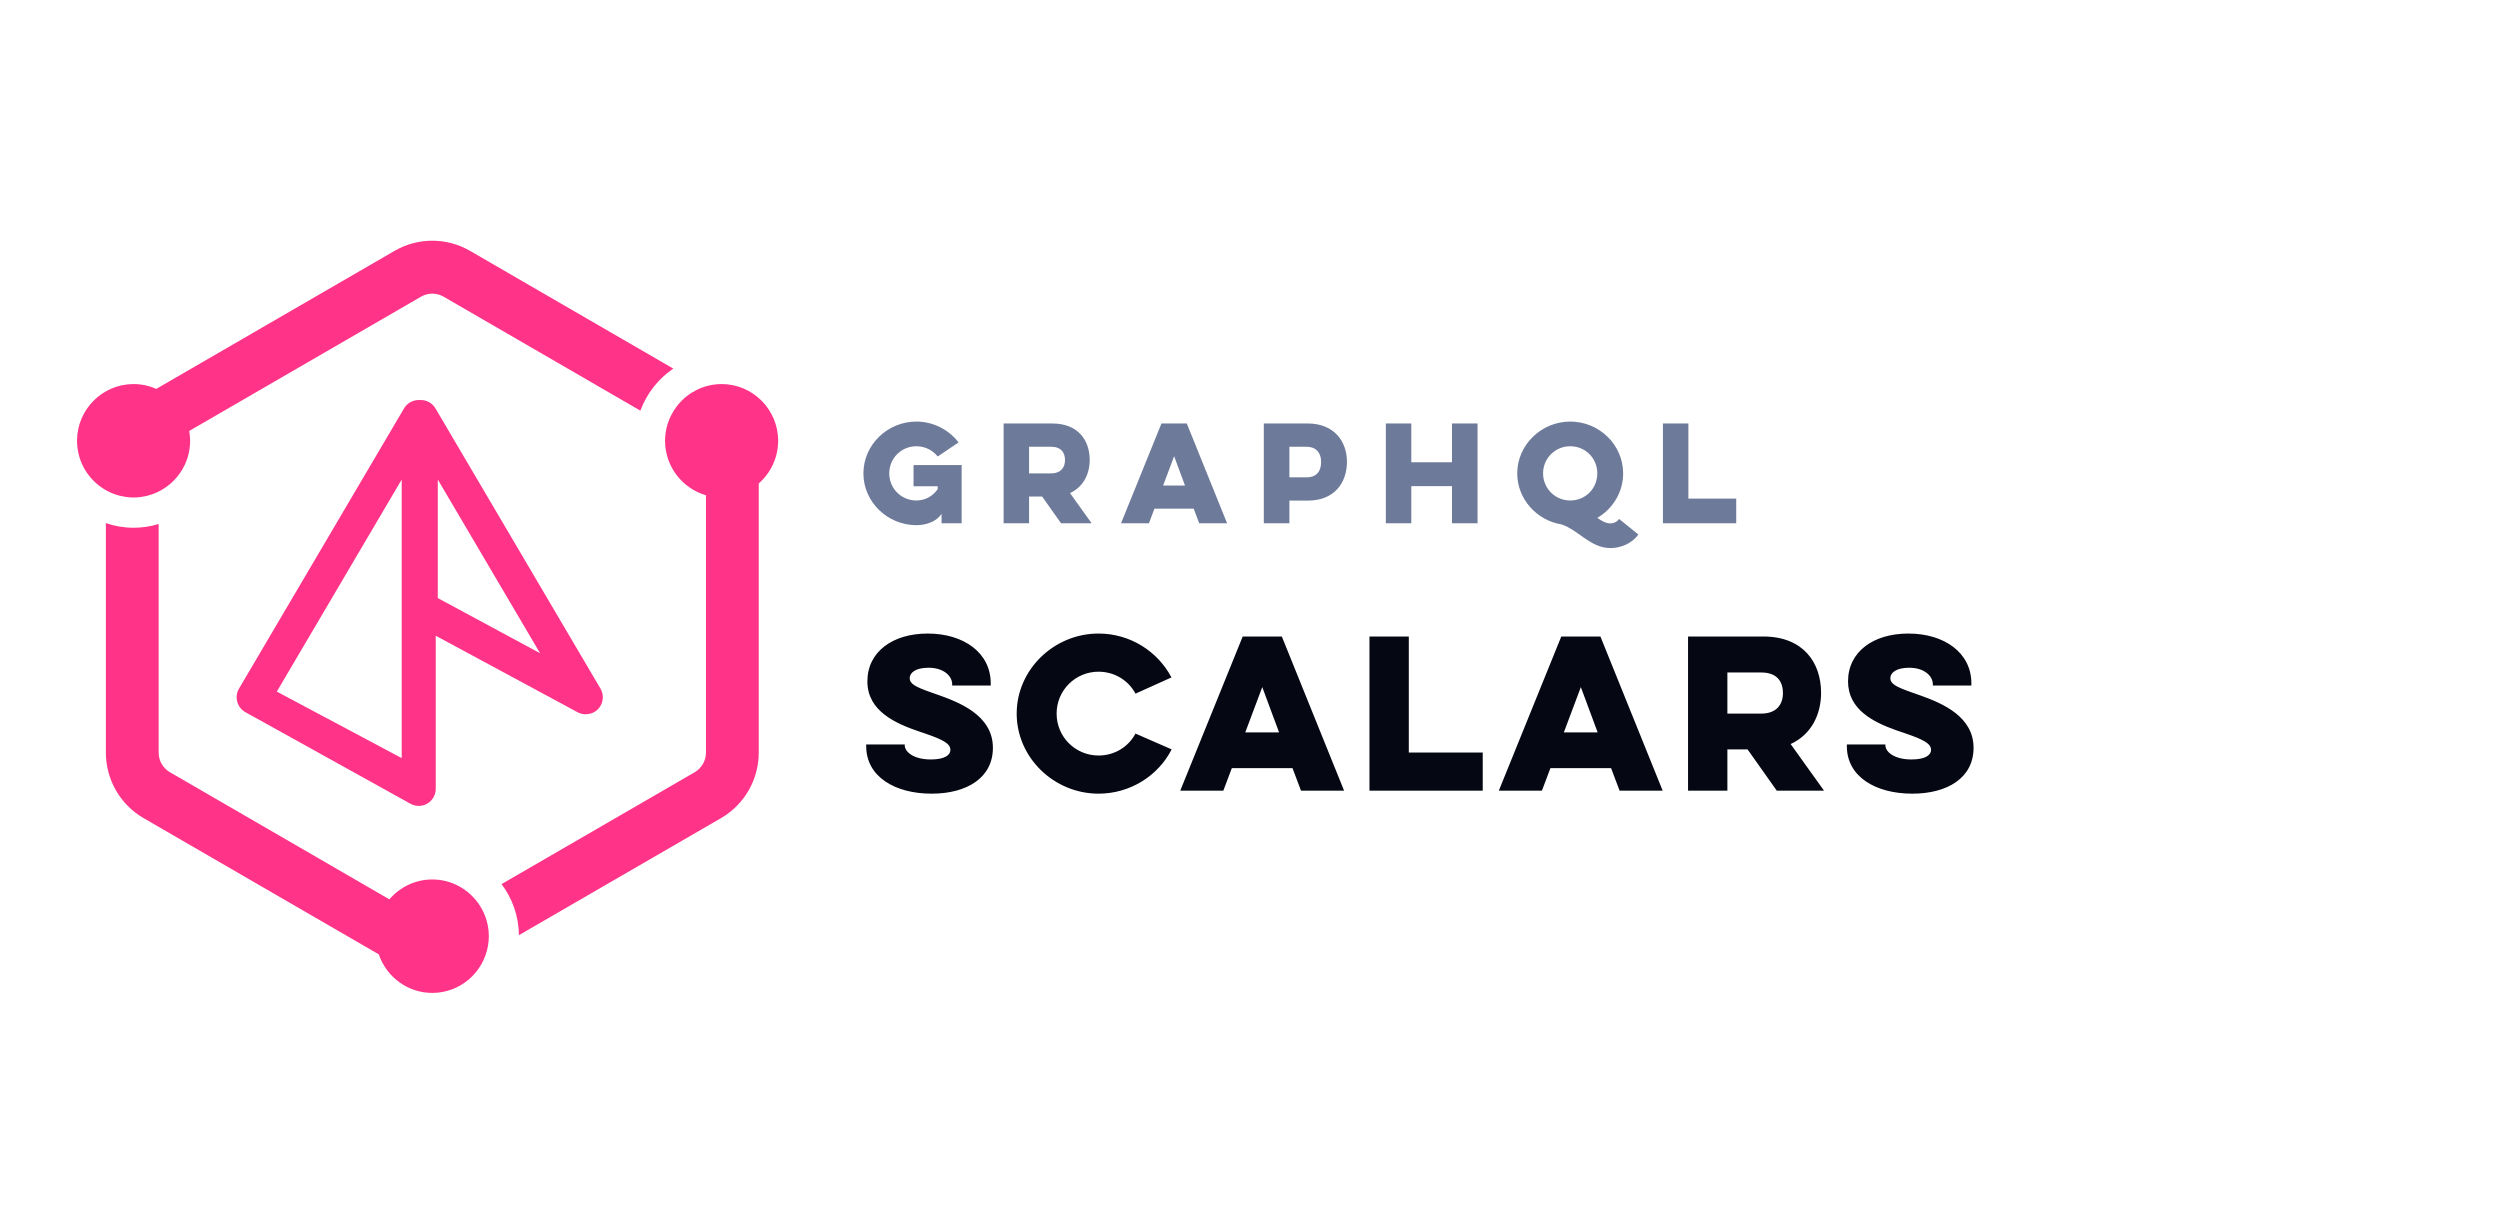
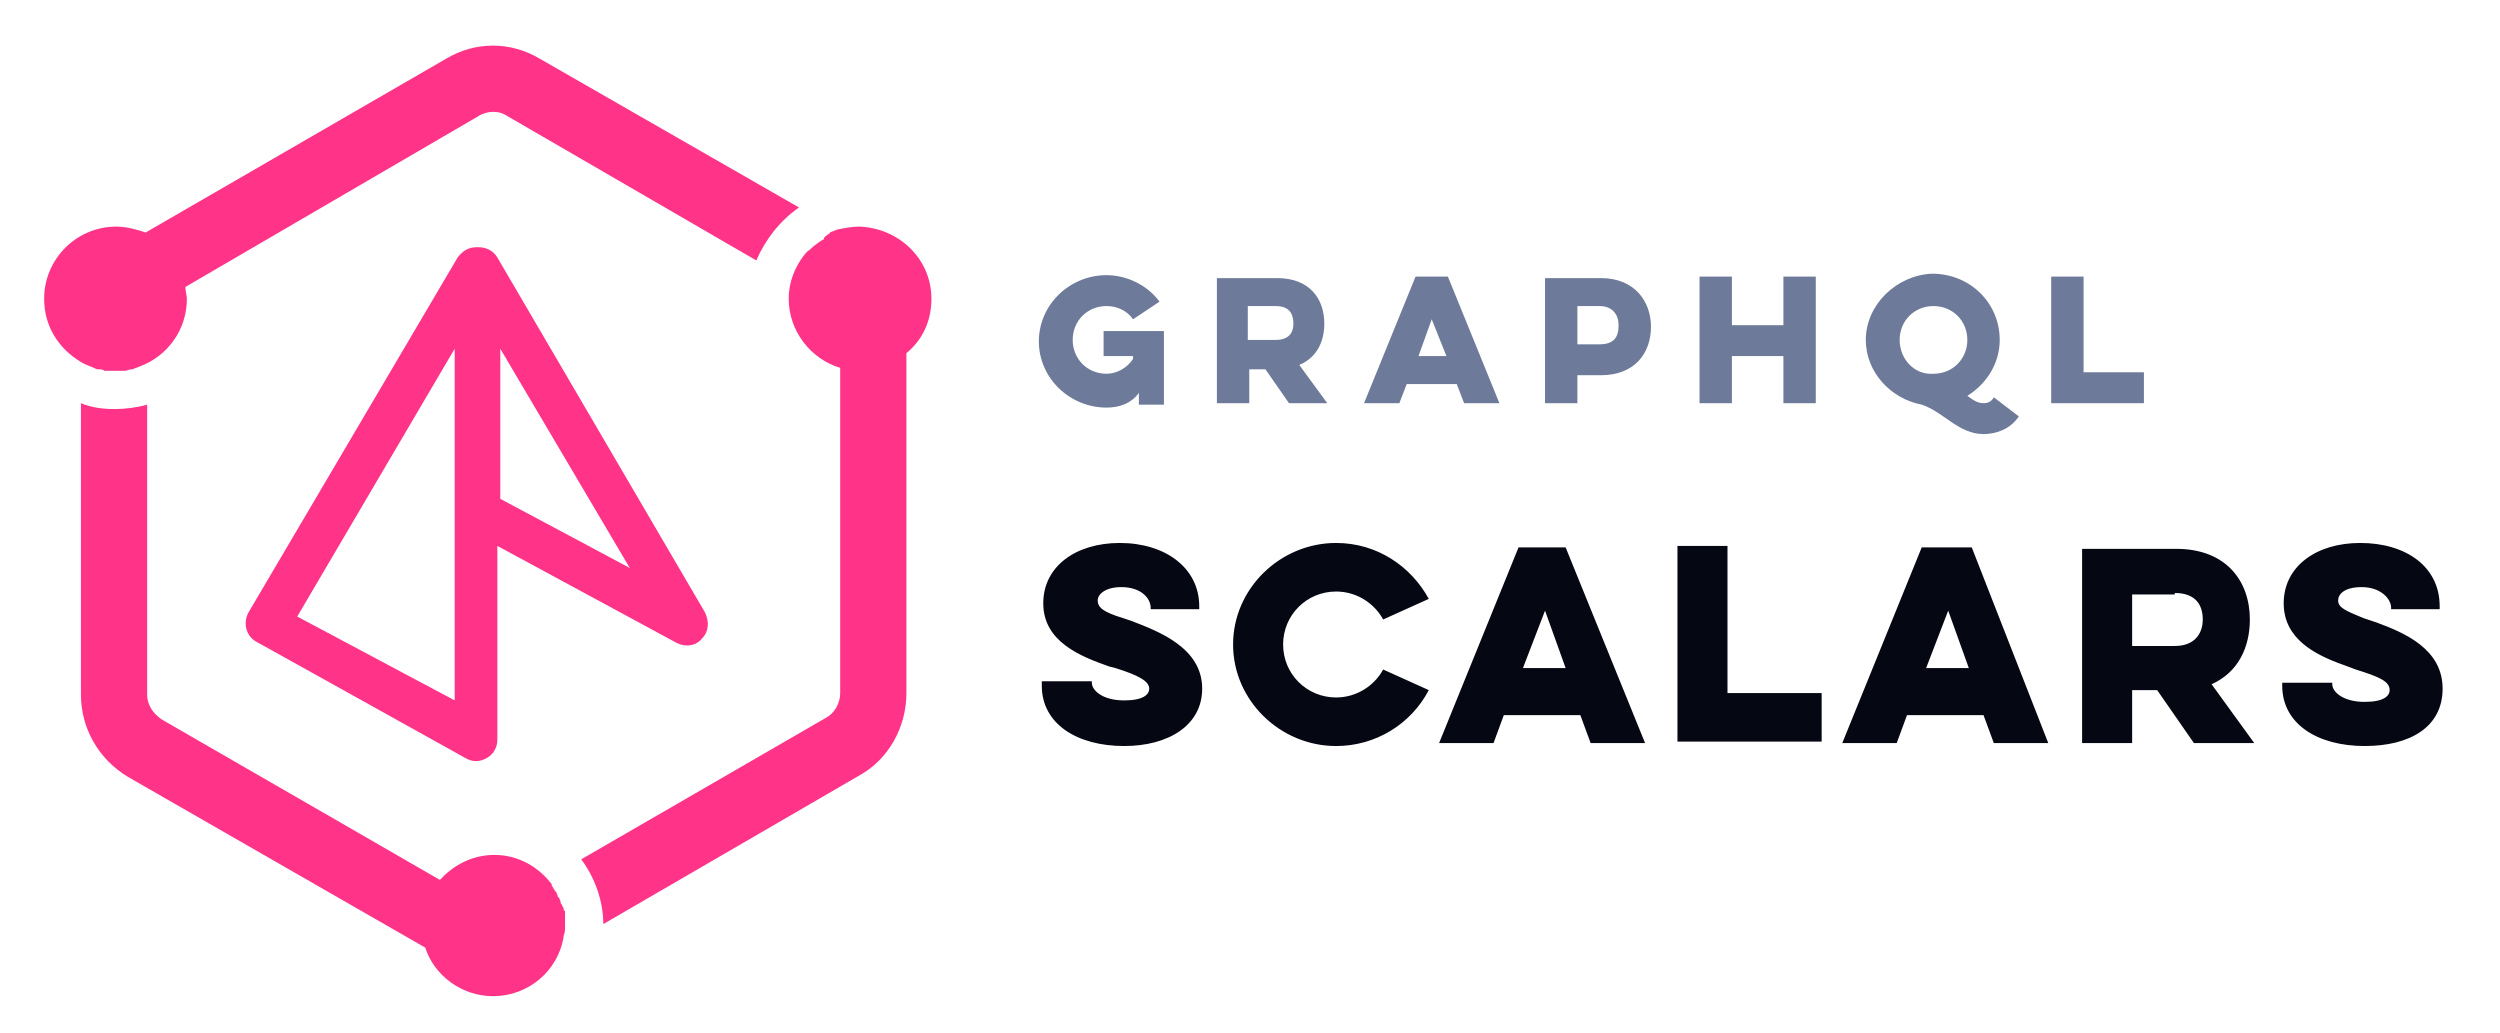
- <svg xmlns="http://www.w3.org/2000/svg" width="215px" height="105px" viewBox="0 0 215 105" version="1.1">
-   <g id="GraphQL-Tools/-Scalars" stroke="none" stroke-width="1" fill="none" fill-rule="evenodd">
-     <g id="Libraries-Logos-/-Scalars" transform="translate(6, 20)" fill="#FF3388">
-       <path d="M36.04,60.512 C36.04,60.767 36.015,61.015 35.977,61.26 C35.972,61.291 35.968,61.321 35.963,61.351 C35.566,63.643 33.574,65.391 31.178,65.391 C29.042,65.391 27.227,63.999 26.576,62.074 L6.346,50.357 C4.34,49.195 3.105,47.047 3.105,44.724 L3.105,24.988 C3.854,25.243 4.653,25.387 5.488,25.387 C6.237,25.387 6.96,25.273 7.643,25.066 L7.643,44.724 C7.643,45.419 8.015,46.065 8.616,46.413 L27.487,57.344 C28.38,56.299 29.701,55.634 31.178,55.634 C32.784,55.634 34.206,56.422 35.093,57.63 C35.108,57.652 35.125,57.673 35.141,57.695 C35.203,57.783 35.261,57.873 35.318,57.966 C35.34,58.002 35.361,58.036 35.383,58.073 C35.432,58.158 35.478,58.246 35.523,58.334 C35.547,58.382 35.569,58.429 35.591,58.478 C35.63,58.56 35.665,58.643 35.699,58.728 C35.723,58.788 35.744,58.849 35.766,58.91 C35.793,58.987 35.819,59.065 35.842,59.143 C35.865,59.219 35.881,59.294 35.9,59.369 C35.917,59.44 35.935,59.51 35.949,59.582 C35.968,59.677 35.98,59.772 35.993,59.868 C36,59.926 36.011,59.981 36.017,60.039 C36.031,60.195 36.04,60.352 36.04,60.512 L36.04,60.512 Z M60.92,17.907 C60.92,19.371 60.272,20.682 59.251,21.577 L59.251,44.724 C59.251,47.047 58.017,49.195 56.01,50.357 L38.629,60.424 C38.61,58.777 38.055,57.26 37.134,56.032 L53.741,46.413 C54.341,46.065 54.713,45.419 54.713,44.724 L54.713,22.592 C52.685,22.005 51.195,20.129 51.195,17.907 C51.195,16.825 51.553,15.828 52.149,15.019 C52.158,15.006 52.167,14.993 52.177,14.98 C52.289,14.831 52.41,14.686 52.539,14.55 L52.556,14.531 C52.823,14.253 53.121,14.008 53.446,13.799 C53.48,13.777 53.515,13.757 53.55,13.735 C53.679,13.658 53.811,13.585 53.946,13.519 C53.986,13.5 54.026,13.48 54.067,13.462 C54.236,13.385 54.411,13.313 54.591,13.258 C54.592,13.258 54.592,13.258 54.592,13.257 C55.055,13.109 55.546,13.029 56.058,13.029 C58.74,13.029 60.92,15.217 60.92,17.907 L60.92,17.907 Z M3.105,22.155 C1.627,21.317 0.625,19.728 0.625,17.907 C0.625,15.217 2.806,13.029 5.488,13.029 C6.183,13.029 6.843,13.179 7.442,13.443 L27.936,1.572 C28.938,0.991 30.059,0.701 31.177,0.701 C32.297,0.701 33.417,0.991 34.419,1.572 L51.902,11.7 C50.616,12.57 49.62,13.835 49.073,15.316 L32.15,5.515 C31.855,5.344 31.518,5.254 31.177,5.254 C30.837,5.254 30.501,5.344 30.205,5.515 L10.272,17.062 C10.321,17.337 10.35,17.618 10.35,17.907 C10.35,20.006 9.019,21.795 7.162,22.481 C7.148,22.487 7.133,22.493 7.119,22.497 C6.971,22.549 6.823,22.595 6.67,22.634 C6.639,22.642 6.609,22.651 6.578,22.657 C6.438,22.689 6.295,22.715 6.151,22.735 C6.112,22.741 6.073,22.748 6.033,22.753 C5.854,22.773 5.673,22.786 5.488,22.786 C5.29,22.786 5.095,22.77 4.902,22.747 C4.851,22.741 4.8,22.731 4.749,22.723 C4.601,22.701 4.456,22.672 4.312,22.636 C4.269,22.624 4.224,22.614 4.18,22.602 C3.801,22.494 3.44,22.345 3.105,22.155 L3.105,22.155 Z" id="Fill-2" />
-       <path d="M28.546,45.197 L17.805,39.478 L28.546,21.241 L28.546,45.197 Z M31.65,21.241 L40.446,36.177 L31.65,31.434 L31.65,21.241 Z M31.474,47.839 L31.474,34.675 L43.685,41.26 C44.25,41.562 44.994,41.443 45.435,40.983 C45.888,40.509 45.972,39.783 45.639,39.217 L31.446,15.117 C31.171,14.649 30.658,14.376 30.118,14.402 C30.092,14.401 30.068,14.4 30.044,14.4 C29.49,14.4 29.013,14.67 28.749,15.118 L14.556,39.217 C14.148,39.91 14.375,40.81 15.063,41.224 L29.242,49.091 C29.712,49.374 30.281,49.374 30.731,49.119 C31.19,48.859 31.474,48.368 31.474,47.839 L31.474,47.839 Z" id="Fill-1" />
+ <svg xmlns="http://www.w3.org/2000/svg" version="1.1" id="Warstwa_1" x="0px" y="0px" viewBox="0 0 169.9 70.2" style="enable-background:new 0 0 169.9 70.2;" xml:space="preserve">
+   <style type="text/css">
+ 	.st0{fill-rule:evenodd;clip-rule:evenodd;fill:#FF3388;}
+ 	.st1{fill:#050713;}
+ 	.st2{fill:#6D7A99;}
+ </style>
+   <g id="GraphQL-Tools_x2F_-Scalars">
+     <g id="Libraries-Logos-_x2F_-Scalars" transform="translate(6, 20)">
+       <path id="Fill-2" class="st0" d="M32.4,42.9c0,0.3,0,0.5-0.1,0.7c0,0,0,0.1,0,0.1c-0.4,2.3-2.4,4-4.8,4c-2.1,0-4-1.4-4.6-3.3    L2.7,32.8c-2-1.2-3.2-3.3-3.2-5.6V7.4C0.2,7.7,1,7.8,1.8,7.8c0.7,0,1.5-0.1,2.2-0.3v19.7c0,0.7,0.4,1.3,1,1.7l18.9,10.9    c0.9-1,2.2-1.7,3.7-1.7c1.6,0,3,0.8,3.9,2c0,0,0,0,0,0.1c0.1,0.1,0.1,0.2,0.2,0.3c0,0,0,0.1,0.1,0.1c0,0.1,0.1,0.2,0.1,0.3    c0,0,0,0.1,0.1,0.1c0,0.1,0.1,0.2,0.1,0.3c0,0.1,0,0.1,0.1,0.2c0,0.1,0.1,0.2,0.1,0.2c0,0.1,0,0.2,0.1,0.2c0,0.1,0,0.1,0,0.2    c0,0.1,0,0.2,0,0.3c0,0.1,0,0.1,0,0.2C32.4,42.6,32.4,42.8,32.4,42.9L32.4,42.9z M57.3,0.3c0,1.5-0.6,2.8-1.7,3.7v23.1    c0,2.3-1.2,4.5-3.2,5.6L35,42.8c0-1.6-0.6-3.2-1.5-4.4l16.6-9.6c0.6-0.3,1-1,1-1.7V5c-2-0.6-3.5-2.5-3.5-4.7c0-1.1,0.4-2.1,1-2.9    c0,0,0,0,0,0c0.1-0.1,0.2-0.3,0.4-0.4l0,0c0.3-0.3,0.6-0.5,0.9-0.7c0,0,0.1,0,0.1-0.1C50-3.9,50.2-4,50.3-4.1c0,0,0.1,0,0.1-0.1    c0.2-0.1,0.3-0.1,0.5-0.2c0,0,0,0,0,0c0.5-0.1,1-0.2,1.5-0.2C55.1-4.5,57.3-2.4,57.3,0.3L57.3,0.3z M-0.5,4.6C-2,3.7-3,2.2-3,0.3    c0-2.7,2.2-4.9,4.9-4.9c0.7,0,1.4,0.2,2,0.4L24.3-16c1-0.6,2.1-0.9,3.2-0.9c1.1,0,2.2,0.3,3.2,0.9L48.3-5.9C47-5,46-3.7,45.4-2.3    l-16.9-9.8c-0.3-0.2-0.6-0.3-1-0.3c-0.3,0-0.7,0.1-1,0.3L6.6-0.5c0,0.3,0.1,0.6,0.1,0.8c0,2.1-1.3,3.9-3.2,4.6c0,0,0,0,0,0    C3.3,5,3.2,5,3,5.1c0,0-0.1,0-0.1,0c-0.1,0-0.3,0.1-0.4,0.1c0,0-0.1,0-0.1,0c-0.2,0-0.4,0-0.5,0c-0.2,0-0.4,0-0.6,0    c-0.1,0-0.1,0-0.2,0C1,5.1,0.8,5.1,0.7,5.1c0,0-0.1,0-0.1,0C0.2,4.9-0.2,4.8-0.5,4.6L-0.5,4.6z" />
+       <path id="Fill-1" class="st0" d="M24.9,27.6l-10.7-5.7L24.9,3.7V27.6z M28,3.7l8.8,14.9L28,13.9V3.7z M27.8,30.3V17.1L40,23.7    c0.6,0.3,1.3,0.2,1.7-0.3c0.5-0.5,0.5-1.2,0.2-1.8L27.8-2.5c-0.3-0.5-0.8-0.7-1.3-0.7c0,0,0,0-0.1,0c-0.6,0-1,0.3-1.3,0.7    L10.9,21.6c-0.4,0.7-0.2,1.6,0.5,2l14.2,7.9c0.5,0.3,1,0.3,1.5,0C27.5,31.3,27.8,30.8,27.8,30.3L27.8,30.3z" />
    </g>
-     <path d="M74.493,64.022 L74.493,64.175 C74.493,66.776 76.941,68.255 80.12,68.255 C83.146,68.255 85.39,66.895 85.39,64.311 C85.39,61.487 82.438,60.38 80.586,59.726 L79.98,59.514 C78.729,59.069 78.233,58.801 78.233,58.327 C78.233,57.885 78.692,57.426 79.848,57.426 C81.225,57.426 81.888,58.191 81.888,58.837 L81.888,58.956 L85.203,58.956 L85.203,58.769 C85.203,56.134 82.874,54.485 79.78,54.485 C76.754,54.485 74.595,56.066 74.595,58.599 C74.595,61.175 77.05,62.23 79.096,62.926 L79.474,63.053 C81.072,63.597 81.735,63.937 81.735,64.498 C81.735,64.889 81.327,65.314 80.052,65.314 C78.505,65.314 77.808,64.617 77.808,64.107 L77.808,64.022 L74.493,64.022 Z M97.652,63.087 C97.057,64.209 95.884,64.974 94.473,64.974 C92.484,64.974 90.869,63.376 90.869,61.37 C90.869,59.364 92.484,57.766 94.473,57.766 C95.867,57.766 97.057,58.531 97.652,59.653 L100.746,58.259 C99.573,56.032 97.21,54.485 94.473,54.485 C90.648,54.485 87.435,57.579 87.435,61.37 C87.435,65.161 90.648,68.255 94.473,68.255 C97.21,68.255 99.607,66.708 100.763,64.447 L97.652,63.087 Z M106.872,54.74 L101.5,68 L105.206,68 L105.937,66.062 L111.156,66.062 L111.887,68 L115.593,68 L110.238,54.74 L106.872,54.74 Z M110,62.985 L107.093,62.985 L108.555,59.092 L110,62.985 Z M117.774,68 L127.515,68 L127.515,64.719 L121.157,64.719 L121.157,54.74 L117.774,54.74 L117.774,68 Z M134.27,54.74 L128.898,68 L132.604,68 L133.335,66.062 L138.554,66.062 L139.285,68 L142.991,68 L137.636,54.74 L134.27,54.74 Z M137.398,62.985 L134.491,62.985 L135.953,59.092 L137.398,62.985 Z M145.172,54.74 L145.172,68 L148.555,68 L148.555,64.447 L150.289,64.447 L152.805,68 L156.868,68 L153.995,63.988 C155.78,63.172 156.613,61.438 156.613,59.585 C156.613,56.95 155.049,54.74 151.649,54.74 L145.172,54.74 Z M151.462,57.834 C152.822,57.834 153.332,58.599 153.332,59.619 C153.332,60.537 152.822,61.37 151.462,61.37 L148.555,61.37 L148.555,57.834 L151.462,57.834 Z M158.829,64.022 L162.144,64.022 L162.144,64.107 C162.144,64.617 162.841,65.314 164.388,65.314 C165.663,65.314 166.071,64.889 166.071,64.498 C166.071,63.937 165.408,63.597 163.81,63.053 L163.044,62.791 C161.088,62.092 158.931,61.014 158.931,58.599 C158.931,56.066 161.09,54.485 164.116,54.485 C167.21,54.485 169.539,56.134 169.539,58.769 L169.539,58.956 L166.224,58.956 L166.224,58.837 C166.224,58.191 165.561,57.426 164.184,57.426 C163.028,57.426 162.569,57.885 162.569,58.327 C162.569,58.801 163.064,59.069 164.316,59.514 L165.259,59.847 C167.111,60.516 169.726,61.653 169.726,64.311 C169.726,66.895 167.482,68.255 164.456,68.255 C161.277,68.255 158.829,66.776 158.829,64.175 L158.829,64.022 Z" id="Scalars" fill="#050713" fill-rule="nonzero" />
-     <path d="M78.565,41.821 L80.644,41.821 L80.644,42.063 C80.237,42.657 79.577,43.042 78.807,43.042 C77.509,43.042 76.475,42.008 76.475,40.71 C76.475,39.412 77.509,38.378 78.807,38.378 C79.555,38.378 80.215,38.719 80.644,39.258 L82.437,38.048 C81.612,36.97 80.281,36.255 78.807,36.255 C76.321,36.255 74.253,38.257 74.253,40.71 C74.253,43.163 76.321,45.165 78.807,45.165 C79.687,45.165 80.556,44.835 80.974,44.197 L80.974,45 L82.701,45 L82.701,39.995 L78.565,39.995 L78.565,41.821 Z M86.311,36.42 L86.311,45 L88.5,45 L88.5,42.701 L89.622,42.701 L91.25,45 L93.879,45 L92.02,42.404 C93.175,41.876 93.714,40.754 93.714,39.555 C93.714,37.85 92.702,36.42 90.502,36.42 L86.311,36.42 Z M90.381,38.422 C91.261,38.422 91.591,38.917 91.591,39.577 C91.591,40.171 91.261,40.71 90.381,40.71 L88.5,40.71 L88.5,38.422 L90.381,38.422 Z M99.886,36.42 L96.41,45 L98.808,45 L99.281,43.746 L102.658,43.746 L103.131,45 L105.529,45 L102.064,36.42 L99.886,36.42 Z M101.91,41.755 L100.029,41.755 L100.975,39.236 L101.91,41.755 Z M108.688,45 L110.888,45 L110.888,43.053 L112.472,43.053 C114.749,43.053 115.838,41.524 115.838,39.709 C115.838,37.982 114.749,36.42 112.472,36.42 L108.688,36.42 L108.688,45 Z M112.351,38.422 C113.275,38.422 113.616,39.038 113.616,39.72 C113.616,40.479 113.275,41.051 112.351,41.051 L110.888,41.051 L110.888,38.422 L112.351,38.422 Z M124.87,36.42 L124.87,39.753 L121.372,39.753 L121.372,36.42 L119.183,36.42 L119.183,45 L121.372,45 L121.372,41.81 L124.87,41.81 L124.87,45 L127.07,45 L127.07,36.42 L124.87,36.42 Z M130.482,40.71 C130.482,42.91 132.154,44.758 134.288,45.099 C135.773,45.594 136.774,47.134 138.501,47.134 C139.282,47.134 140.283,46.815 140.899,45.968 L139.238,44.626 C139.007,44.978 138.611,45.011 138.49,45.011 C138.116,45.011 137.764,44.813 137.368,44.538 C138.699,43.757 139.59,42.338 139.59,40.71 C139.59,38.257 137.544,36.255 135.036,36.255 C132.561,36.255 130.482,38.257 130.482,40.71 Z M132.704,40.71 C132.704,39.412 133.749,38.378 135.036,38.378 C136.356,38.378 137.368,39.412 137.368,40.71 C137.368,42.008 136.356,43.042 135.036,43.042 C133.749,43.042 132.704,42.008 132.704,40.71 Z M143.012,45 L143.012,36.42 L145.201,36.42 L145.201,42.877 L149.315,42.877 L149.315,45 L143.012,45 Z" id="GraphQL" fill="#6D7A99" fill-rule="nonzero" />
+     <path id="Scalars" class="st1" d="M70.8,46.4v0.2c0,2.6,2.4,4.1,5.6,4.1c3,0,5.3-1.4,5.3-3.9c0-2.8-3-3.9-4.8-4.6l-0.6-0.2   c-1.3-0.4-1.7-0.7-1.7-1.2c0-0.4,0.5-0.9,1.6-0.9c1.4,0,2,0.8,2,1.4v0.1h3.3v-0.2c0-2.6-2.3-4.3-5.4-4.3c-3,0-5.2,1.6-5.2,4.1   c0,2.6,2.5,3.6,4.5,4.3l0.4,0.1c1.6,0.5,2.3,0.9,2.3,1.4c0,0.4-0.4,0.8-1.7,0.8c-1.5,0-2.2-0.7-2.2-1.2v-0.1H70.8z M94,45.5   c-0.6,1.1-1.8,1.9-3.2,1.9c-2,0-3.6-1.6-3.6-3.6s1.6-3.6,3.6-3.6c1.4,0,2.6,0.8,3.2,1.9l3.1-1.4c-1.2-2.2-3.5-3.8-6.3-3.8   c-3.8,0-7,3.1-7,6.9c0,3.8,3.2,6.9,7,6.9c2.7,0,5.1-1.5,6.3-3.8L94,45.5z M103.2,37.2l-5.4,13.3h3.7l0.7-1.9h5.2l0.7,1.9h3.7   l-5.4-13.3H103.2z M106.4,45.4h-2.9l1.5-3.9L106.4,45.4z M114.1,50.4h9.7v-3.3h-6.4v-10h-3.4V50.4z M130.6,37.2l-5.4,13.3h3.7   l0.7-1.9h5.2l0.7,1.9h3.7L134,37.2H130.6z M133.8,45.4h-2.9l1.5-3.9L133.8,45.4z M141.5,37.2v13.3h3.4v-3.6h1.7l2.5,3.6h4.1l-2.9-4   c1.8-0.8,2.6-2.5,2.6-4.4c0-2.6-1.6-4.8-5-4.8H141.5z M147.8,40.3c1.4,0,1.9,0.8,1.9,1.8c0,0.9-0.5,1.8-1.9,1.8h-2.9v-3.5H147.8z    M155.2,46.4h3.3v0.1c0,0.5,0.7,1.2,2.2,1.2c1.3,0,1.7-0.4,1.7-0.8c0-0.6-0.7-0.9-2.3-1.4l-0.8-0.3c-2-0.7-4.1-1.8-4.1-4.2   c0-2.5,2.2-4.1,5.2-4.1c3.1,0,5.4,1.6,5.4,4.3v0.2h-3.3v-0.1c0-0.6-0.7-1.4-2-1.4c-1.2,0-1.6,0.5-1.6,0.9c0,0.5,0.5,0.7,1.7,1.2   l0.9,0.3c1.9,0.7,4.5,1.8,4.5,4.5c0,2.6-2.2,3.9-5.3,3.9c-3.2,0-5.6-1.5-5.6-4.1V46.4z" />
+     <path id="GraphQL" class="st2" d="M74.9,24.2H77v0.2c-0.4,0.6-1.1,1-1.8,1c-1.3,0-2.3-1-2.3-2.3s1-2.3,2.3-2.3   c0.7,0,1.4,0.3,1.8,0.9l1.8-1.2c-0.8-1.1-2.2-1.8-3.6-1.8c-2.5,0-4.6,2-4.6,4.5s2.1,4.5,4.6,4.5c0.9,0,1.7-0.3,2.2-1v0.8h1.7v-5   h-4.1V24.2z M82.7,18.8v8.6h2.2v-2.3H86l1.6,2.3h2.6l-1.9-2.6c1.2-0.5,1.7-1.6,1.7-2.8c0-1.7-1-3.1-3.2-3.1H82.7z M86.7,20.8   c0.9,0,1.2,0.5,1.2,1.2c0,0.6-0.3,1.1-1.2,1.1h-1.9v-2.3H86.7z M96.2,18.8l-3.5,8.6h2.4l0.5-1.3H99l0.5,1.3h2.4l-3.5-8.6H96.2z    M98.3,24.2h-1.9l0.9-2.5L98.3,24.2z M105,27.4h2.2v-1.9h1.6c2.3,0,3.4-1.5,3.4-3.3c0-1.7-1.1-3.3-3.4-3.3H105V27.4z M108.7,20.8   c0.9,0,1.3,0.6,1.3,1.3c0,0.8-0.3,1.3-1.3,1.3h-1.5v-2.6H108.7z M121.2,18.8v3.3h-3.5v-3.3h-2.2v8.6h2.2v-3.2h3.5v3.2h2.2v-8.6   H121.2z M126.8,23.1c0,2.2,1.7,4,3.8,4.4c1.5,0.5,2.5,2,4.2,2c0.8,0,1.8-0.3,2.4-1.2l-1.7-1.3c-0.2,0.4-0.6,0.4-0.7,0.4   c-0.4,0-0.7-0.2-1.1-0.5c1.3-0.8,2.2-2.2,2.2-3.8c0-2.5-2-4.5-4.6-4.5C128.9,18.7,126.8,20.7,126.8,23.1z M129.1,23.1   c0-1.3,1-2.3,2.3-2.3c1.3,0,2.3,1,2.3,2.3s-1,2.3-2.3,2.3C130.1,25.5,129.1,24.4,129.1,23.1z M139.4,27.4v-8.6h2.2v6.5h4.1v2.1   H139.4z" />
  </g>
</svg>
